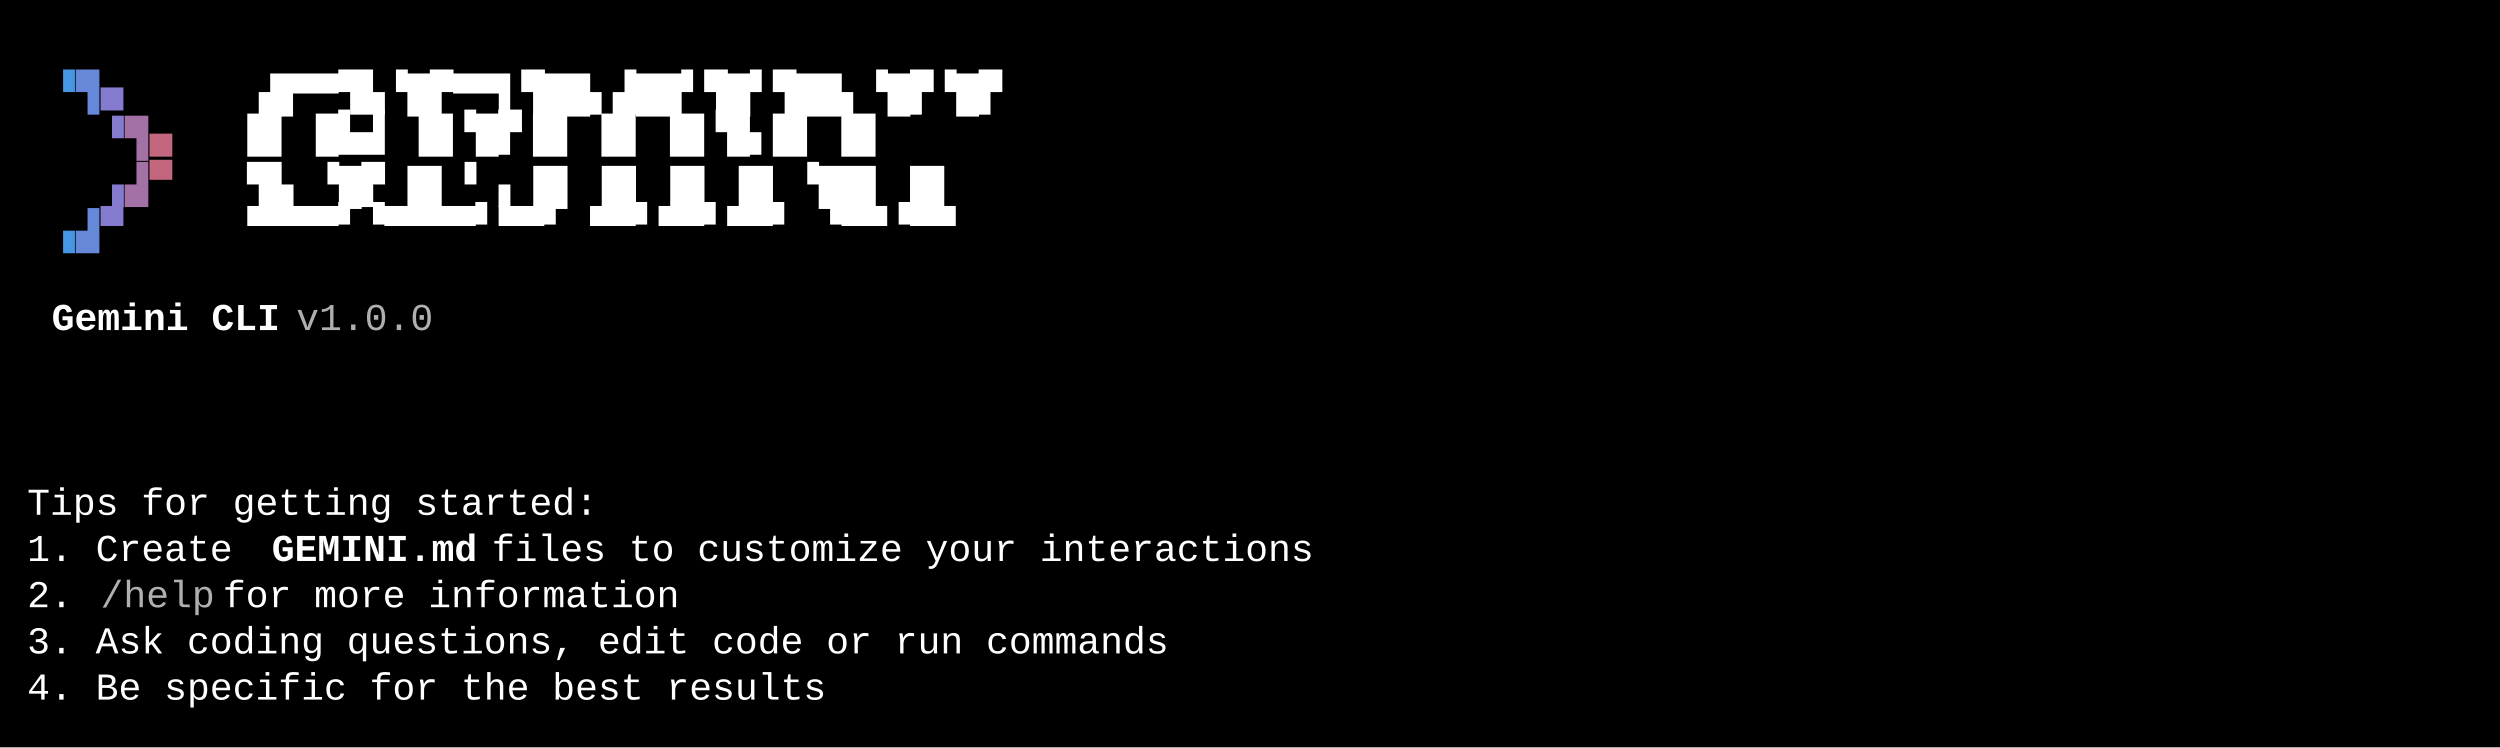
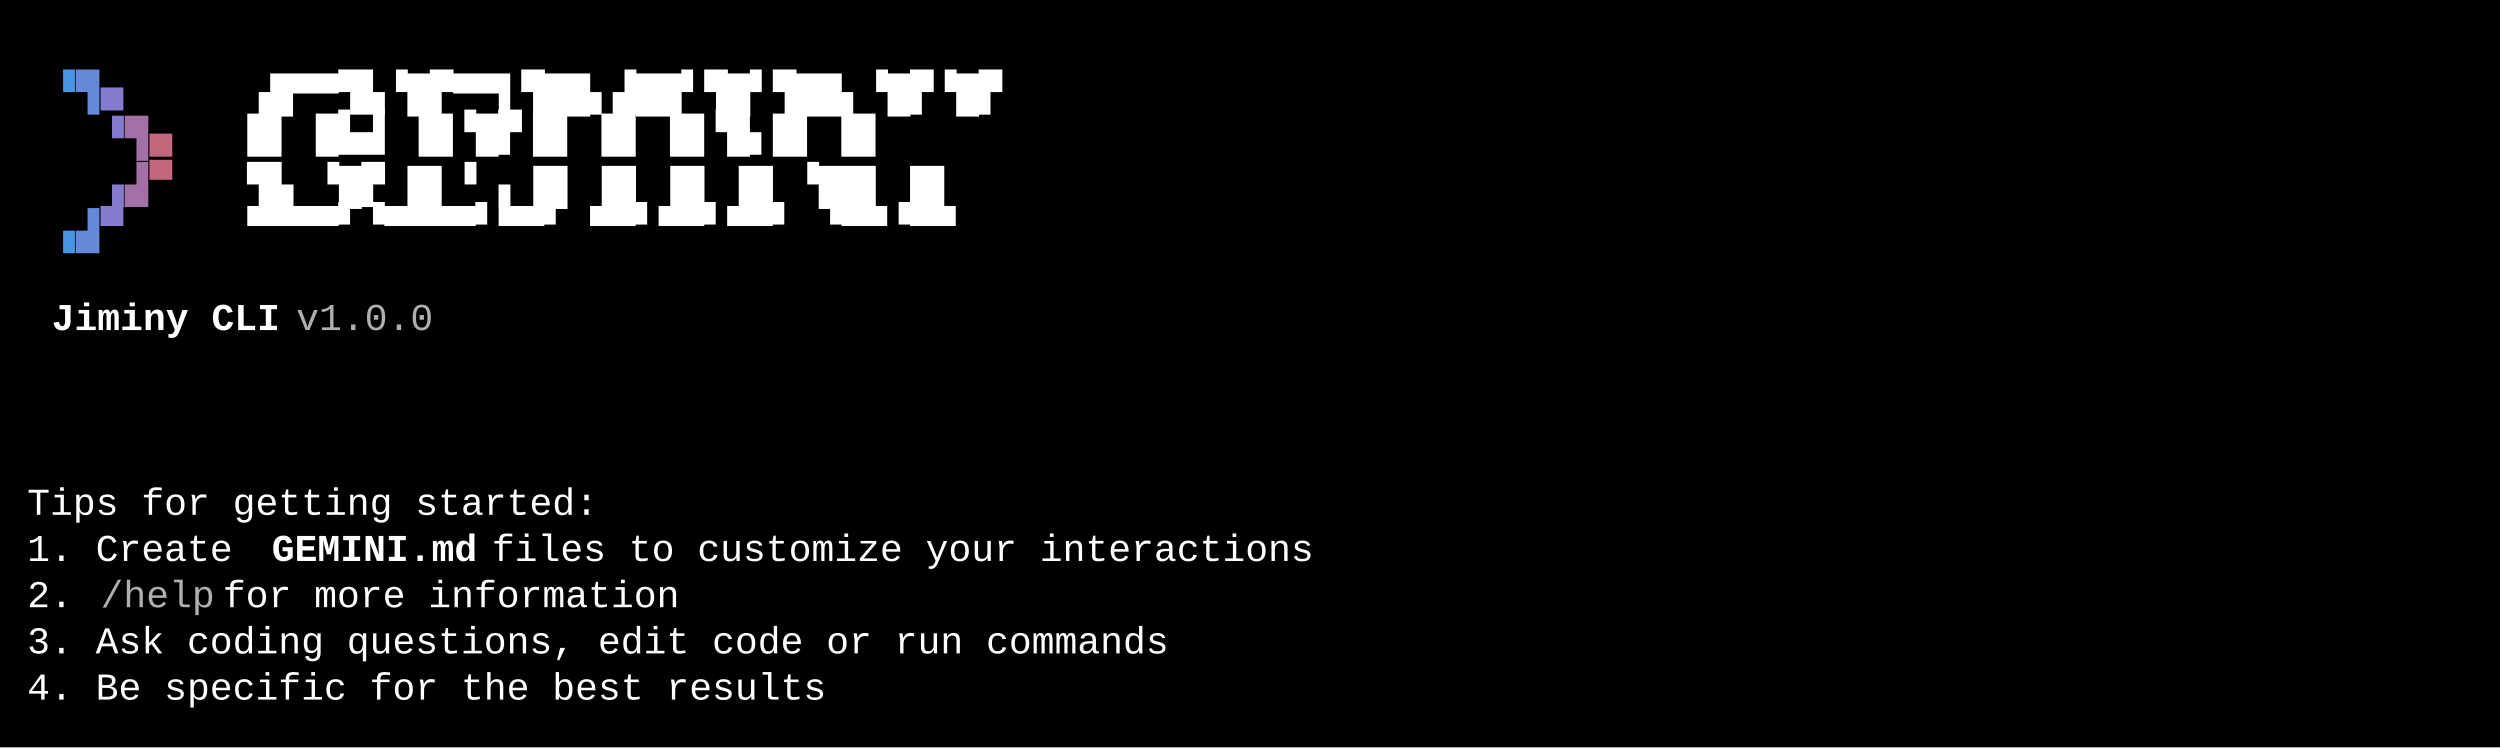
<svg xmlns="http://www.w3.org/2000/svg" width="920" height="275" viewBox="0 0 920 275">
  <style>
    text { font-family: Consolas, "Courier New", monospace; font-size: 14px; dominant-baseline: text-before-edge; white-space: pre; }
  </style>
  <rect width="920" height="275" fill="#000000" />
  <g transform="translate(10, 10)">
    <text x="9" y="19" fill="#4796e4" textLength="9" lengthAdjust="spacingAndGlyphs">▝</text>
    <text x="18" y="19" fill="#6688d9" textLength="9" lengthAdjust="spacingAndGlyphs">▜</text>
    <text x="27" y="19" fill="#847ace" textLength="9" lengthAdjust="spacingAndGlyphs">▄</text>
    <text x="81" y="19" fill="#ffffff" textLength="297" lengthAdjust="spacingAndGlyphs">▗█▀▀▜▙▝█▛▀▀▌▜██▖▟██▘▜█▘▜██▖▝█▛▝█▛</text>
    <text x="27" y="36" fill="#847ace" textLength="9" lengthAdjust="spacingAndGlyphs">▝</text>
    <text x="36" y="36" fill="#a471a7" textLength="9" lengthAdjust="spacingAndGlyphs">▜</text>
    <text x="45" y="36" fill="#c3677f" textLength="9" lengthAdjust="spacingAndGlyphs">▄</text>
    <text x="81" y="36" fill="#ffffff" textLength="297" lengthAdjust="spacingAndGlyphs">█▌     █▙▟  ▐█▝█▛▐█ ▐█ ▐█▝█▖█▌ █▌</text>
    <text x="27" y="53" fill="#847ace" textLength="9" lengthAdjust="spacingAndGlyphs">▗</text>
    <text x="36" y="53" fill="#a471a7" textLength="9" lengthAdjust="spacingAndGlyphs">▟</text>
    <text x="45" y="53" fill="#c3677f" textLength="9" lengthAdjust="spacingAndGlyphs">▀</text>
    <text x="81" y="53" fill="#ffffff" textLength="297" lengthAdjust="spacingAndGlyphs">▜▙ ▝█▛ █▌▝ ▖▐█   ▐█ ▐█ ▐█ ▝██▌ █▌</text>
    <text x="9" y="70" fill="#4796e4" textLength="9" lengthAdjust="spacingAndGlyphs">▗</text>
    <text x="18" y="70" fill="#6688d9" textLength="9" lengthAdjust="spacingAndGlyphs">▟</text>
    <text x="27" y="70" fill="#847ace" textLength="9" lengthAdjust="spacingAndGlyphs">▀</text>
    <text x="81" y="70" fill="#ffffff" textLength="297" lengthAdjust="spacingAndGlyphs"> ▀▀▀▀▘▝▀▀▀▀▘▀▀▘  ▀▀▘▀▀▘▀▀▘ ▝▀▀▝▀▀</text>
-     <text x="9" y="104" fill="#ffffff" textLength="90" lengthAdjust="spacingAndGlyphs" font-weight="bold">Gemini CLI</text>
+     <text x="9" y="104" fill="#ffffff" textLength="90" lengthAdjust="spacingAndGlyphs" font-weight="bold">Jiminy CLI</text>
    <text x="99" y="104" fill="#afafaf" textLength="63" lengthAdjust="spacingAndGlyphs"> v1.0.0</text>
    <text x="0" y="172" fill="#ffffff" textLength="225" lengthAdjust="spacingAndGlyphs">Tips for getting started:</text>
    <text x="0" y="189" fill="#ffffff" textLength="90" lengthAdjust="spacingAndGlyphs">1. Create </text>
    <text x="90" y="189" fill="#ffffff" textLength="81" lengthAdjust="spacingAndGlyphs" font-weight="bold">GEMINI.md</text>
    <text x="171" y="189" fill="#ffffff" textLength="333" lengthAdjust="spacingAndGlyphs"> files to customize your interactions</text>
    <text x="0" y="206" fill="#ffffff" textLength="27" lengthAdjust="spacingAndGlyphs">2. </text>
    <text x="27" y="206" fill="#afafaf" textLength="45" lengthAdjust="spacingAndGlyphs">/help</text>
    <text x="72" y="206" fill="#ffffff" textLength="189" lengthAdjust="spacingAndGlyphs"> for more information</text>
    <text x="0" y="223" fill="#ffffff" textLength="450" lengthAdjust="spacingAndGlyphs">3. Ask coding questions, edit code or run commands</text>
    <text x="0" y="240" fill="#ffffff" textLength="315" lengthAdjust="spacingAndGlyphs">4. Be specific for the best results</text>
  </g>
</svg>
